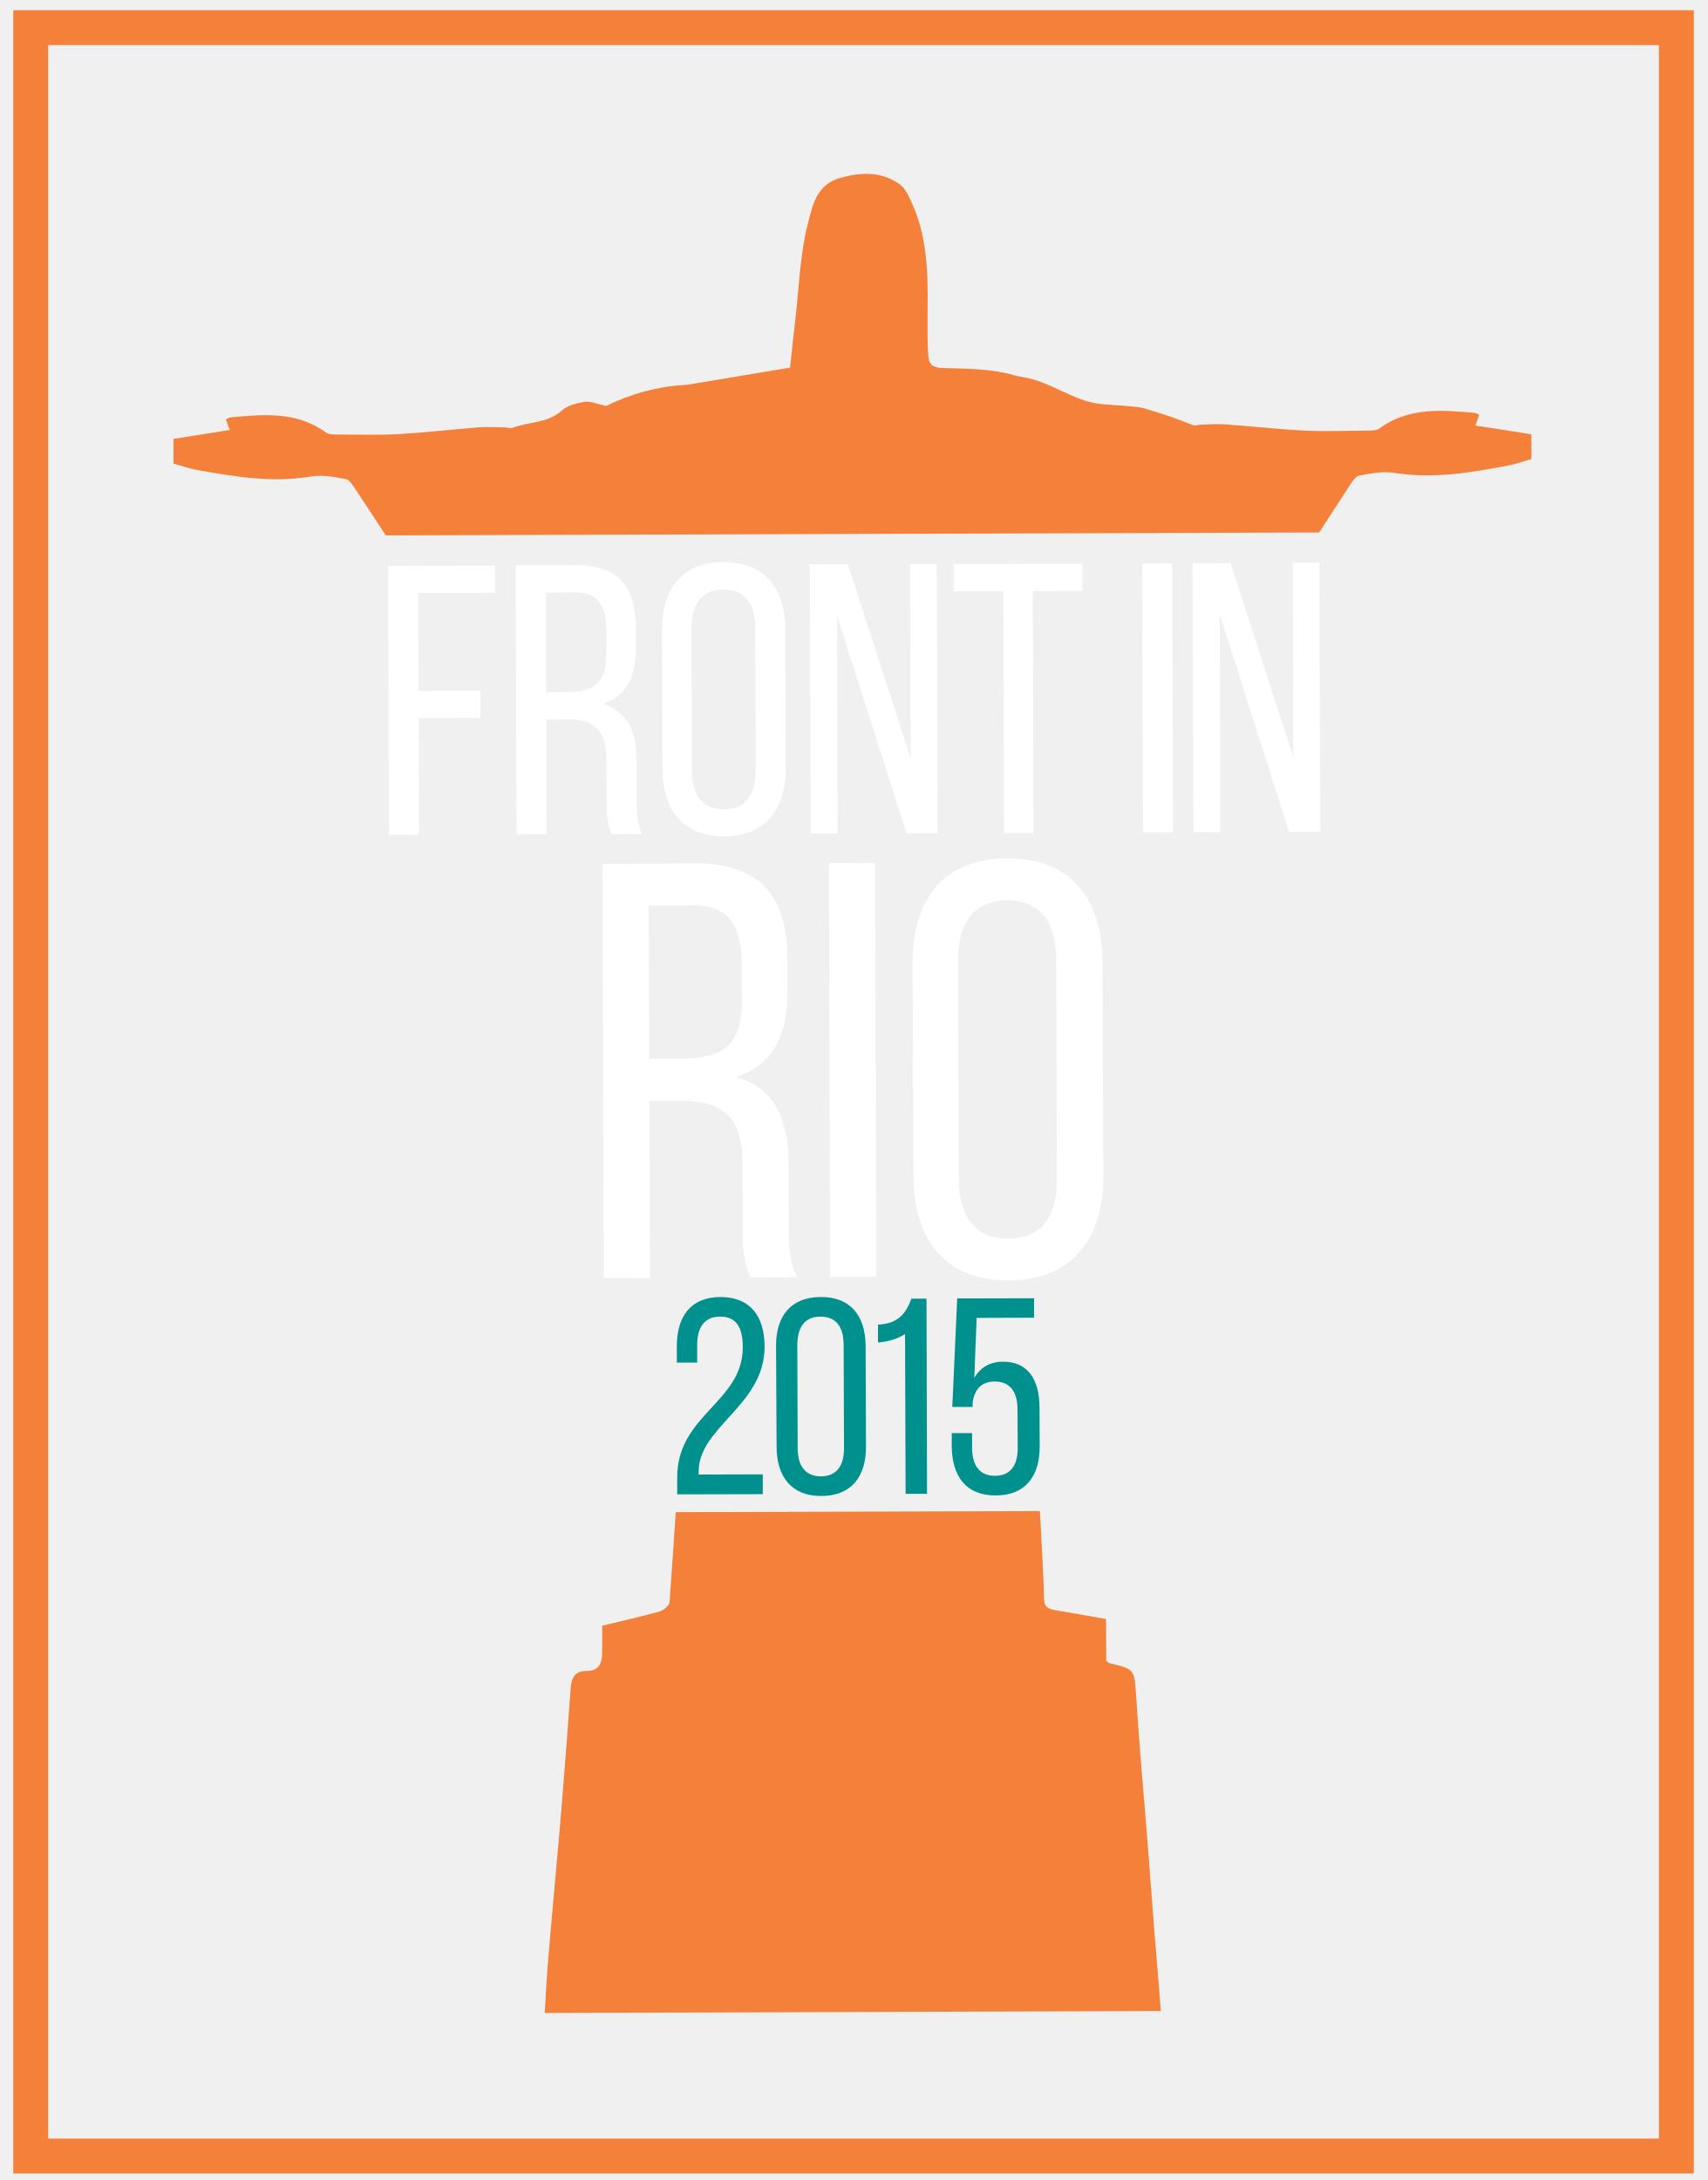
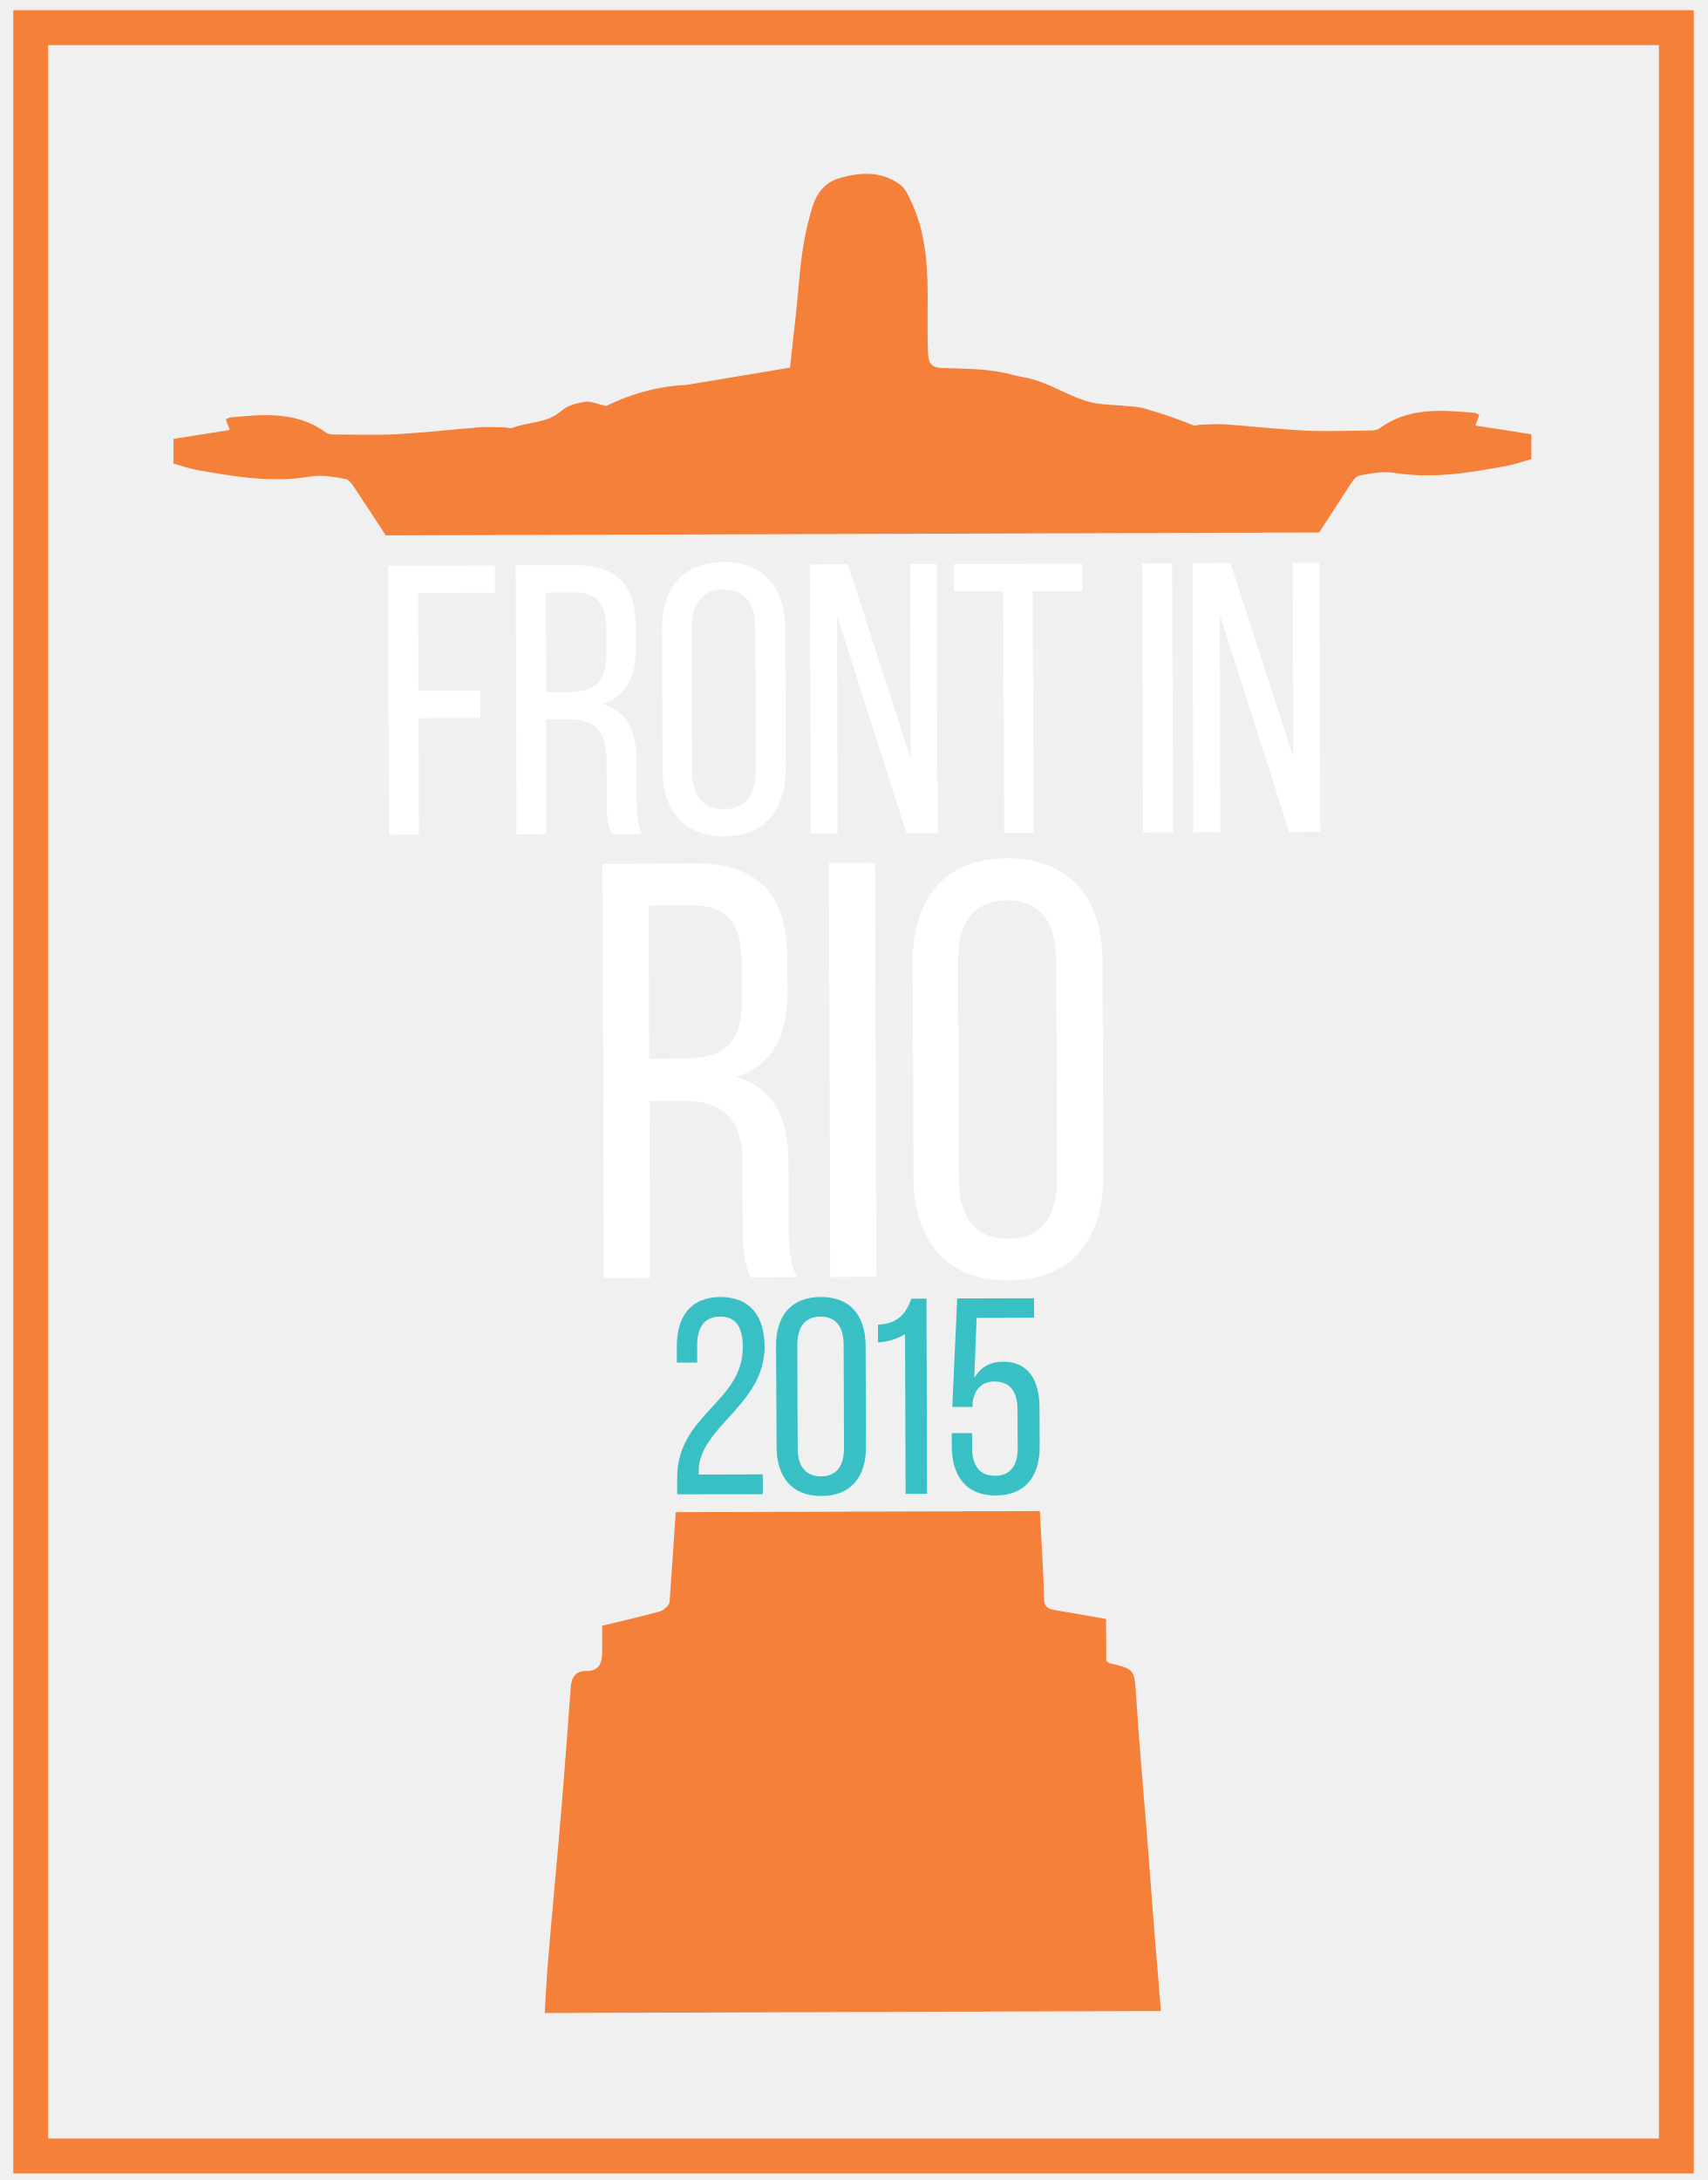
<svg xmlns="http://www.w3.org/2000/svg" version="1.1" x="0px" y="0px" viewBox="0 0 940 1199.6" enable-background="new 0 0 940 1199.6" xml:space="preserve">
  <g id="Layer_1">
    <g>
      <g>
-         <path fill="#FFFFFF" d="M264.4,380.1l0,15l-34,0.1l0.2,64.1l-16.5,0.1l-0.5-148l58.8-0.2l0,15l-42.3,0.1l0.2,53.9L264.4,380.1z" />
-         <path fill="#FFFFFF" d="M316.8,311c23.3-0.1,33,11.7,33.1,33.7l0,12.1c0.1,16.3-5.6,26.4-18.3,30.5c13.5,4,18.7,15,18.7,30.8     l0.1,23c0,6.6,0.3,12.7,3,17.8l-16.7,0.1c-1.9-4.2-2.8-8-2.8-18l-0.1-23.3c-0.1-16.7-7.9-22-21.6-21.9l-11.6,0l0.2,63.2     l-16.5,0.1l-0.5-148L316.8,311z M312.8,380.8c13.1,0,20.9-4.3,20.9-20.4l0-14.2c0-13.3-4.9-20.3-17.2-20.2l-16.1,0.1l0.2,54.8     L312.8,380.8z" />
-         <path fill="#FFFFFF" d="M364.3,346.6c-0.1-22.6,11.1-37.2,33.7-37.3c22.8-0.1,34.1,14.5,34.2,37.1l0.2,76.5     c0.1,22.4-11.1,37.2-33.9,37.3c-22.6,0.1-33.9-14.7-33.9-37.1L364.3,346.6z M380.8,424c0,13.5,5.8,21.3,17.6,21.3     c12.1,0,17.5-7.9,17.5-21.4l-0.2-78.2c0-13.3-5.6-21.3-17.6-21.3c-11.8,0-17.5,8.1-17.5,21.4L380.8,424z" />
-         <path fill="#FFFFFF" d="M461,458.6l-14.8,0l-0.5-148l20.9-0.1l34.6,106.9l-0.3-107l14.6,0l0.5,148l-17.1,0.1l-38.2-119.6     L461,458.6z" />
-         <path fill="#FFFFFF" d="M552.6,458.3l-0.4-133l-27.3,0.1l0-15l70.8-0.2l0,15l-27.3,0.1l0.4,133L552.6,458.3z" />
-         <path fill="#FFFFFF" d="M645.1,310l0.5,148l-16.5,0.1l-0.5-148L645.1,310z" />
-         <path fill="#FFFFFF" d="M671.6,457.9l-14.8,0l-0.5-148l20.9-0.1l34.6,106.9l-0.3-107l14.6,0l0.5,148l-17.1,0.1l-38.2-119.6     L671.6,457.9z" />
+         <g>
+           <path fill="#FFFFFF" d="M264.4,380.1l0,15l-34,0.1l0.2,64.1l-16.5,0.1l-0.5-148l58.8-0.2l0,15l-42.3,0.1l0.2,53.9L264.4,380.1z" />
+           <path fill="#FFFFFF" d="M316.8,311c23.3-0.1,33,11.7,33.1,33.7l0,12.1c0.1,16.3-5.6,26.4-18.3,30.5c13.5,4,18.7,15,18.7,30.8      l0.1,23c0,6.6,0.3,12.7,3,17.8l-16.7,0.1c-1.9-4.2-2.8-8-2.8-18l-0.1-23.3c-0.1-16.7-7.9-22-21.6-21.9l-11.6,0l0.2,63.2      l-16.5,0.1l-0.5-148L316.8,311z M312.8,380.8c13.1,0,20.9-4.3,20.9-20.4l0-14.2c0-13.3-4.9-20.3-17.2-20.2l-16.1,0.1l0.2,54.8      L312.8,380.8z" />
+           <path fill="#FFFFFF" d="M364.3,346.6c-0.1-22.6,11.1-37.2,33.7-37.3c22.8-0.1,34.1,14.5,34.2,37.1l0.2,76.5      c0.1,22.4-11.1,37.2-33.9,37.3c-22.6,0.1-33.9-14.7-33.9-37.1L364.3,346.6z M380.8,424c0,13.5,5.8,21.3,17.6,21.3      c12.1,0,17.5-7.9,17.5-21.4l-0.2-78.2c0-13.3-5.6-21.3-17.6-21.3c-11.8,0-17.5,8.1-17.5,21.4L380.8,424z" />
+           <path fill="#FFFFFF" d="M461,458.6l-14.8,0l-0.5-148l20.9-0.1l34.6,106.9l-0.3-107l14.6,0l0.5,148l-17.1,0.1l-38.2-119.6      L461,458.6z" />
+           <path fill="#FFFFFF" d="M552.6,458.3l-0.4-133l-27.3,0.1l0-15l70.8-0.2l0,15l-27.3,0.1l0.4,133L552.6,458.3z" />
+           <path fill="#FFFFFF" d="M645.1,310l0.5,148l-16.5,0.1l-0.5-148L645.1,310z" />
+           <path fill="#FFFFFF" d="M671.6,457.9l-14.8,0l-0.5-148l20.9-0.1l34.6,106.9l-0.3-107l14.6,0l0.5,148l-17.1,0.1l-38.2-119.6      L671.6,457.9z" />
+         </g>
+         <g>
+           <path fill="#F58039" d="M631.5,1013c-2.1-26.4-4.5-52.7-6.2-79.1c-1-15.3-0.5-15.3-14.7-18.7c-0.5-0.1-0.8-0.6-1.8-1.3      c0-7.3,0-15-0.1-23c-9.5-1.7-18.5-3.3-27.5-4.8c-3.7-0.6-6.5-1.4-6.6-6.2c-0.3-12.4-1-24.8-1.7-37.2c-0.2-3.7-0.4-7.5-0.6-11.2      l-200.4,0.6c-1.1,16.5-2.2,32.9-3.4,49.4c-0.1,1.9-3.2,4.6-5.3,5.2c-10.3,2.9-20.8,5.2-31.8,7.9c0,4.9,0.1,9.9,0,14.9      c-0.1,5.7-1.7,10.1-8.7,10c-6.1-0.1-8.2,3.6-8.6,9.2c-1.6,21.8-3.2,43.6-5,65.3c-2.3,27.7-5,55.3-7.3,83      c-0.9,10.2-1.4,20.5-2,30.7c113-0.4,226.1-0.7,339.1-1.1c-0.6-7-1.2-14-1.7-21C635.1,1061.5,633.4,1037.3,631.5,1013z" />
+           <path fill="#F58039" d="M812,234.2c0.6-1.7,1.3-3.7,2.1-5.9c-1.1-0.5-1.7-1-2.4-1.1c-18.3-1.6-36.5-3.2-52.6,8.6      c-1.3,1-3.5,1.1-5.3,1.1c-11.5,0.1-23,0.6-34.5,0.1c-15-0.7-30-2.4-45-3.5c-4.5-0.3-9,0.1-13.6,0.2c-1.3,0-2.9,0.8-4,0.3      c-9-3.5-14.2-5.6-27.4-9.4c-4.1-1.2-18.8-1.7-24.4-2.4c-14.3-1.7-26.6-12.2-42-14.7c-1.7-0.3-4.7-0.9-7.3-1.7      c-0.7-0.2-1.5-0.4-2.3-0.5c-11.2-2.5-23.1-2.4-34.7-2.8c-5.7-0.2-7.5-2.2-7.8-7.5c-1.5-27.6,3.2-55.8-8.5-82.2      c-1.8-4.1-3.8-9.1-7.3-11.5c-9.8-6.9-20.5-6.7-32.3-3.5c-13.7,3.7-15.6,15.9-18.1,25.3c-4.3,16.8-4.8,34.6-6.8,51.9      c-1.1,9.2-2,18.5-3,27.3c-19.4,3.2-37.6,6.3-57,9.5c-15.5,0.6-31.4,5.2-44.2,11.6c-5.4-1.2-8.8-2.8-11.8-2.3      c-4.4,0.7-9.4,2-12.6,4.8c-8,7.2-18.4,6.1-27.4,9.6c-1.1,0.4-2.6-0.3-4-0.3c-4.5-0.1-9.1-0.4-13.6-0.1c-15,1.2-30,2.9-45,3.8      c-11.5,0.6-23,0.2-34.5,0.2c-1.8,0-4-0.1-5.3-1.1c-16.2-11.8-34.4-10-52.7-8.3c-0.7,0.1-1.3,0.6-2.4,1.1      c0.8,2.2,1.5,4.2,2.2,5.8c-10.6,1.7-20.7,3.3-31,4.9l0,13.6c4.4,1.2,8.6,2.7,12.9,3.5c20.7,3.7,41.3,7.2,62.6,3.6      c6.2-1,12.9,0.2,19.2,1.4c2.2,0.4,4.1,3.6,5.6,5.9c5.6,8.3,11,16.7,16.5,25.1l513.7-1.6c5.5-8.5,11-17,16.5-25.4      c1.5-2.3,3.4-5.5,5.6-5.9c6.3-1.2,13-2.5,19.2-1.5c21.3,3.4,41.9-0.1,62.6-4c4.3-0.8,8.5-2.4,12.9-3.6l0-13.6      C832.7,237.3,822.6,235.8,812,234.2z" />
+         </g>
+         <g>
+           <path fill="#FFFFFF" d="M382.4,475.1c35.8-0.1,50.8,18.1,50.9,51.9l0.1,18.6c0.1,25.1-8.7,40.7-28.2,47      c20.8,6.1,28.7,23,28.8,47.4l0.1,35.5c0,10.1,0.4,19.5,4.6,27.3l-25.7,0.1c-2.9-6.5-4.3-12.4-4.3-27.6l-0.1-35.8      c-0.1-25.7-12.1-33.8-33.3-33.7l-17.9,0.1l0.3,97.3l-25.4,0.1l-0.7-227.8L382.4,475.1z M376.2,582.5      c20.2-0.1,32.2-6.6,32.1-31.3l-0.1-21.8c-0.1-20.5-7.6-31.2-26.5-31.2l-24.7,0.1l0.3,84.3L376.2,582.5z" />
+           <path fill="#FFFFFF" d="M481.6,474.8l0.7,227.8l-25.4,0.1l-0.7-227.8L481.6,474.8z" />
+           <path fill="#FFFFFF" d="M502.3,529.7c-0.1-34.8,17.1-57.3,51.9-57.4c35.1-0.1,52.5,22.3,52.6,57.1l0.4,117.8      c0.1,34.5-17.1,57.3-52.2,57.4c-34.8,0.1-52.1-22.6-52.3-57.1L502.3,529.7z M527.7,648.8c0.1,20.8,8.9,32.8,27.1,32.8      c18.6-0.1,27-12.1,26.9-33l-0.4-120.4c-0.1-20.5-8.6-32.8-27.1-32.8c-18.2,0.1-27,12.5-26.9,33L527.7,648.8z" />
+         </g>
+         <g>
+           <path fill="#39C0C4" d="M420.8,740.9c0.1,32.4-36.2,44.1-36.3,68.8l0,1.7l35.3-0.1l0,10.9l-47.1,0.1l0-9.2      c-0.1-34.7,36.2-41.5,36.1-71.8c0-11-3.7-16.9-12.6-16.8c-8.7,0-12.6,6.3-12.5,15.8l0,9.5l-11.2,0l0-8.7      c-0.1-16.4,7.4-27.3,24-27.4C413.2,713.8,420.7,724.5,420.8,740.9z" />
+           <path fill="#39C0C4" d="M427.1,740.8c-0.1-16.4,8-27,24.5-27.1c16.6-0.1,24.7,10.5,24.8,26.9l0.2,55.4      c0.1,16.4-8,27.2-24.6,27.2c-16.4,0.1-24.6-10.7-24.6-27.1L427.1,740.8z M439,796.9c0,9.7,4.2,15.5,12.8,15.5      c8.7,0,12.7-5.9,12.7-15.5l-0.2-56.8c0-9.8-4-15.6-12.8-15.6c-8.6,0-12.7,5.9-12.7,15.7L439,796.9z" />
+           <path fill="#39C0C4" d="M498.1,734.1c-4,2.5-9.2,4.3-14.9,4.6l0-9.8c11.7-0.5,15.6-6.8,18.4-14.3l8.3,0l0.3,107.4l-11.8,0      L498.1,734.1z" />
+           <path fill="#39C0C4" d="M536.2,758.2c3.4-5.8,8.7-8.9,15.9-8.9c13.8,0,20,10.1,20,25.4l0.1,21c0.1,16.4-7.7,27.2-24.2,27.2      c-16.4,0.1-24.1-10.7-24.2-27.1l0-7.2l11.2,0l0,8c0,9.7,4,15.5,12.6,15.5c8.6,0,12.6-5.9,12.5-15.5l-0.1-20.9      c0-9.7-4-15.5-12.6-15.5c-6.6,0-11,3.7-12.1,11.5l0,2.5l-11.2,0l2.7-59.7l42.3-0.1l0,10.7l-31.6,0.1L536.2,758.2z" />
+         </g>
      </g>
      <g>
-         <path fill="#F58039" d="M631.5,1013c-2.1-26.4-4.5-52.7-6.2-79.1c-1-15.3-0.5-15.3-14.7-18.7c-0.5-0.1-0.8-0.6-1.8-1.3     c0-7.3,0-15-0.1-23c-9.5-1.7-18.5-3.3-27.5-4.8c-3.7-0.6-6.5-1.4-6.6-6.2c-0.3-12.4-1-24.8-1.7-37.2c-0.2-3.7-0.4-7.5-0.6-11.2     l-200.4,0.6c-1.1,16.5-2.2,32.9-3.4,49.4c-0.1,1.9-3.2,4.6-5.3,5.2c-10.3,2.9-20.8,5.2-31.8,7.9c0,4.9,0.1,9.9,0,14.9     c-0.1,5.7-1.7,10.1-8.7,10c-6.1-0.1-8.2,3.6-8.6,9.2c-1.6,21.8-3.2,43.6-5,65.3c-2.3,27.7-5,55.3-7.3,83     c-0.9,10.2-1.4,20.5-2,30.7c113-0.4,226.1-0.7,339.1-1.1c-0.6-7-1.2-14-1.7-21C635.1,1061.5,633.4,1037.3,631.5,1013z" />
-         <path fill="#F58039" d="M812,234.2c0.6-1.7,1.3-3.7,2.1-5.9c-1.1-0.5-1.7-1-2.4-1.1c-18.3-1.6-36.5-3.2-52.6,8.6     c-1.3,1-3.5,1.1-5.3,1.1c-11.5,0.1-23,0.6-34.5,0.1c-15-0.7-30-2.4-45-3.5c-4.5-0.3-9,0.1-13.6,0.2c-1.3,0-2.9,0.8-4,0.3     c-9-3.5-14.2-5.6-27.4-9.4c-4.1-1.2-18.8-1.7-24.4-2.4c-14.3-1.7-26.6-12.2-42-14.7c-1.7-0.3-4.7-0.9-7.3-1.7     c-0.7-0.2-1.5-0.4-2.3-0.5c-11.2-2.5-23.1-2.4-34.7-2.8c-5.7-0.2-7.5-2.2-7.8-7.5c-1.5-27.6,3.2-55.8-8.5-82.2     c-1.8-4.1-3.8-9.1-7.3-11.5c-9.8-6.9-20.5-6.7-32.3-3.5c-13.7,3.7-15.6,15.9-18.1,25.3c-4.3,16.8-4.8,34.6-6.8,51.9     c-1.1,9.2-2,18.5-3,27.3c-19.4,3.2-37.6,6.3-57,9.5c-15.5,0.6-31.4,5.2-44.2,11.6c-5.4-1.2-8.8-2.8-11.8-2.3     c-4.4,0.7-9.4,2-12.6,4.8c-8,7.2-18.4,6.1-27.4,9.6c-1.1,0.4-2.6-0.3-4-0.3c-4.5-0.1-9.1-0.4-13.6-0.1c-15,1.2-30,2.9-45,3.8     c-11.5,0.6-23,0.2-34.5,0.2c-1.8,0-4-0.1-5.3-1.1c-16.2-11.8-34.4-10-52.7-8.3c-0.7,0.1-1.3,0.6-2.4,1.1c0.8,2.2,1.5,4.2,2.2,5.8     c-10.6,1.7-20.7,3.3-31,4.9l0,13.6c4.4,1.2,8.6,2.7,12.9,3.5c20.7,3.7,41.3,7.2,62.6,3.6c6.2-1,12.9,0.2,19.2,1.4     c2.2,0.4,4.1,3.6,5.6,5.9c5.6,8.3,11,16.7,16.5,25.1l513.7-1.6c5.5-8.5,11-17,16.5-25.4c1.5-2.3,3.4-5.5,5.6-5.9     c6.3-1.2,13-2.5,19.2-1.5c21.3,3.4,41.9-0.1,62.6-4c4.3-0.8,8.5-2.4,12.9-3.6l0-13.6C832.7,237.3,822.6,235.8,812,234.2z" />
+         <path fill="#F58039" d="M932.2,1196H7.3V5.6h924.9V1196z M26.5,1176.8H913V24.8H26.5V1176.8z" />
      </g>
-       <g>
-         <path fill="#FFFFFF" d="M382.4,475.1c35.8-0.1,50.8,18.1,50.9,51.9l0.1,18.6c0.1,25.1-8.7,40.7-28.2,47     c20.8,6.1,28.7,23,28.8,47.4l0.1,35.5c0,10.1,0.4,19.5,4.6,27.3l-25.7,0.1c-2.9-6.5-4.3-12.4-4.3-27.6l-0.1-35.8     c-0.1-25.7-12.1-33.8-33.3-33.7l-17.9,0.1l0.3,97.3l-25.4,0.1l-0.7-227.8L382.4,475.1z M376.2,582.5c20.2-0.1,32.2-6.6,32.1-31.3     l-0.1-21.8c-0.1-20.5-7.6-31.2-26.5-31.2l-24.7,0.1l0.3,84.3L376.2,582.5z" />
-         <path fill="#FFFFFF" d="M481.6,474.8l0.7,227.8l-25.4,0.1l-0.7-227.8L481.6,474.8z" />
-         <path fill="#FFFFFF" d="M502.3,529.7c-0.1-34.8,17.1-57.3,51.9-57.4c35.1-0.1,52.5,22.3,52.6,57.1l0.4,117.8     c0.1,34.5-17.1,57.3-52.2,57.4c-34.8,0.1-52.1-22.6-52.3-57.1L502.3,529.7z M527.7,648.8c0.1,20.8,8.9,32.8,27.1,32.8     c18.6-0.1,27-12.1,26.9-33l-0.4-120.4c-0.1-20.5-8.6-32.8-27.1-32.8c-18.2,0.1-27,12.5-26.9,33L527.7,648.8z" />
-       </g>
-       <g>
-         <path fill="#00908D" d="M420.8,740.9c0.1,32.4-36.2,44.1-36.3,68.8l0,1.7l35.3-0.1l0,10.9l-47.1,0.1l0-9.2     c-0.1-34.7,36.2-41.5,36.1-71.8c0-11-3.7-16.9-12.6-16.8c-8.7,0-12.6,6.3-12.5,15.8l0,9.5l-11.2,0l0-8.7     c-0.1-16.4,7.4-27.3,24-27.4C413.2,713.8,420.7,724.5,420.8,740.9z" />
-         <path fill="#00908D" d="M427.1,740.8c-0.1-16.4,8-27,24.5-27.1c16.6-0.1,24.7,10.5,24.8,26.9l0.2,55.4c0.1,16.4-8,27.2-24.6,27.2     c-16.4,0.1-24.6-10.7-24.6-27.1L427.1,740.8z M439,796.9c0,9.7,4.2,15.5,12.8,15.5c8.7,0,12.7-5.9,12.7-15.5l-0.2-56.8     c0-9.8-4-15.6-12.8-15.6c-8.6,0-12.7,5.9-12.7,15.7L439,796.9z" />
-         <path fill="#00908D" d="M498.1,734.1c-4,2.5-9.2,4.3-14.9,4.6l0-9.8c11.7-0.5,15.6-6.8,18.4-14.3l8.3,0l0.3,107.4l-11.8,0     L498.1,734.1z" />
-         <path fill="#00908D" d="M536.2,758.2c3.4-5.8,8.7-8.9,15.9-8.9c13.8,0,20,10.1,20,25.4l0.1,21c0.1,16.4-7.7,27.2-24.2,27.2     c-16.4,0.1-24.1-10.7-24.2-27.1l0-7.2l11.2,0l0,8c0,9.7,4,15.5,12.6,15.5c8.6,0,12.6-5.9,12.5-15.5l-0.1-20.9     c0-9.7-4-15.5-12.6-15.5c-6.6,0-11,3.7-12.1,11.5l0,2.5l-11.2,0l2.7-59.7l42.3-0.1l0,10.7l-31.6,0.1L536.2,758.2z" />
-       </g>
-     </g>
-     <g>
-       <path fill="#F58039" d="M932.2,1196H7.3V5.6h924.9V1196z M26.5,1176.8H913V24.8H26.5V1176.8z" />
    </g>
  </g>
  <g id="Layer_2">
</g>
</svg>
